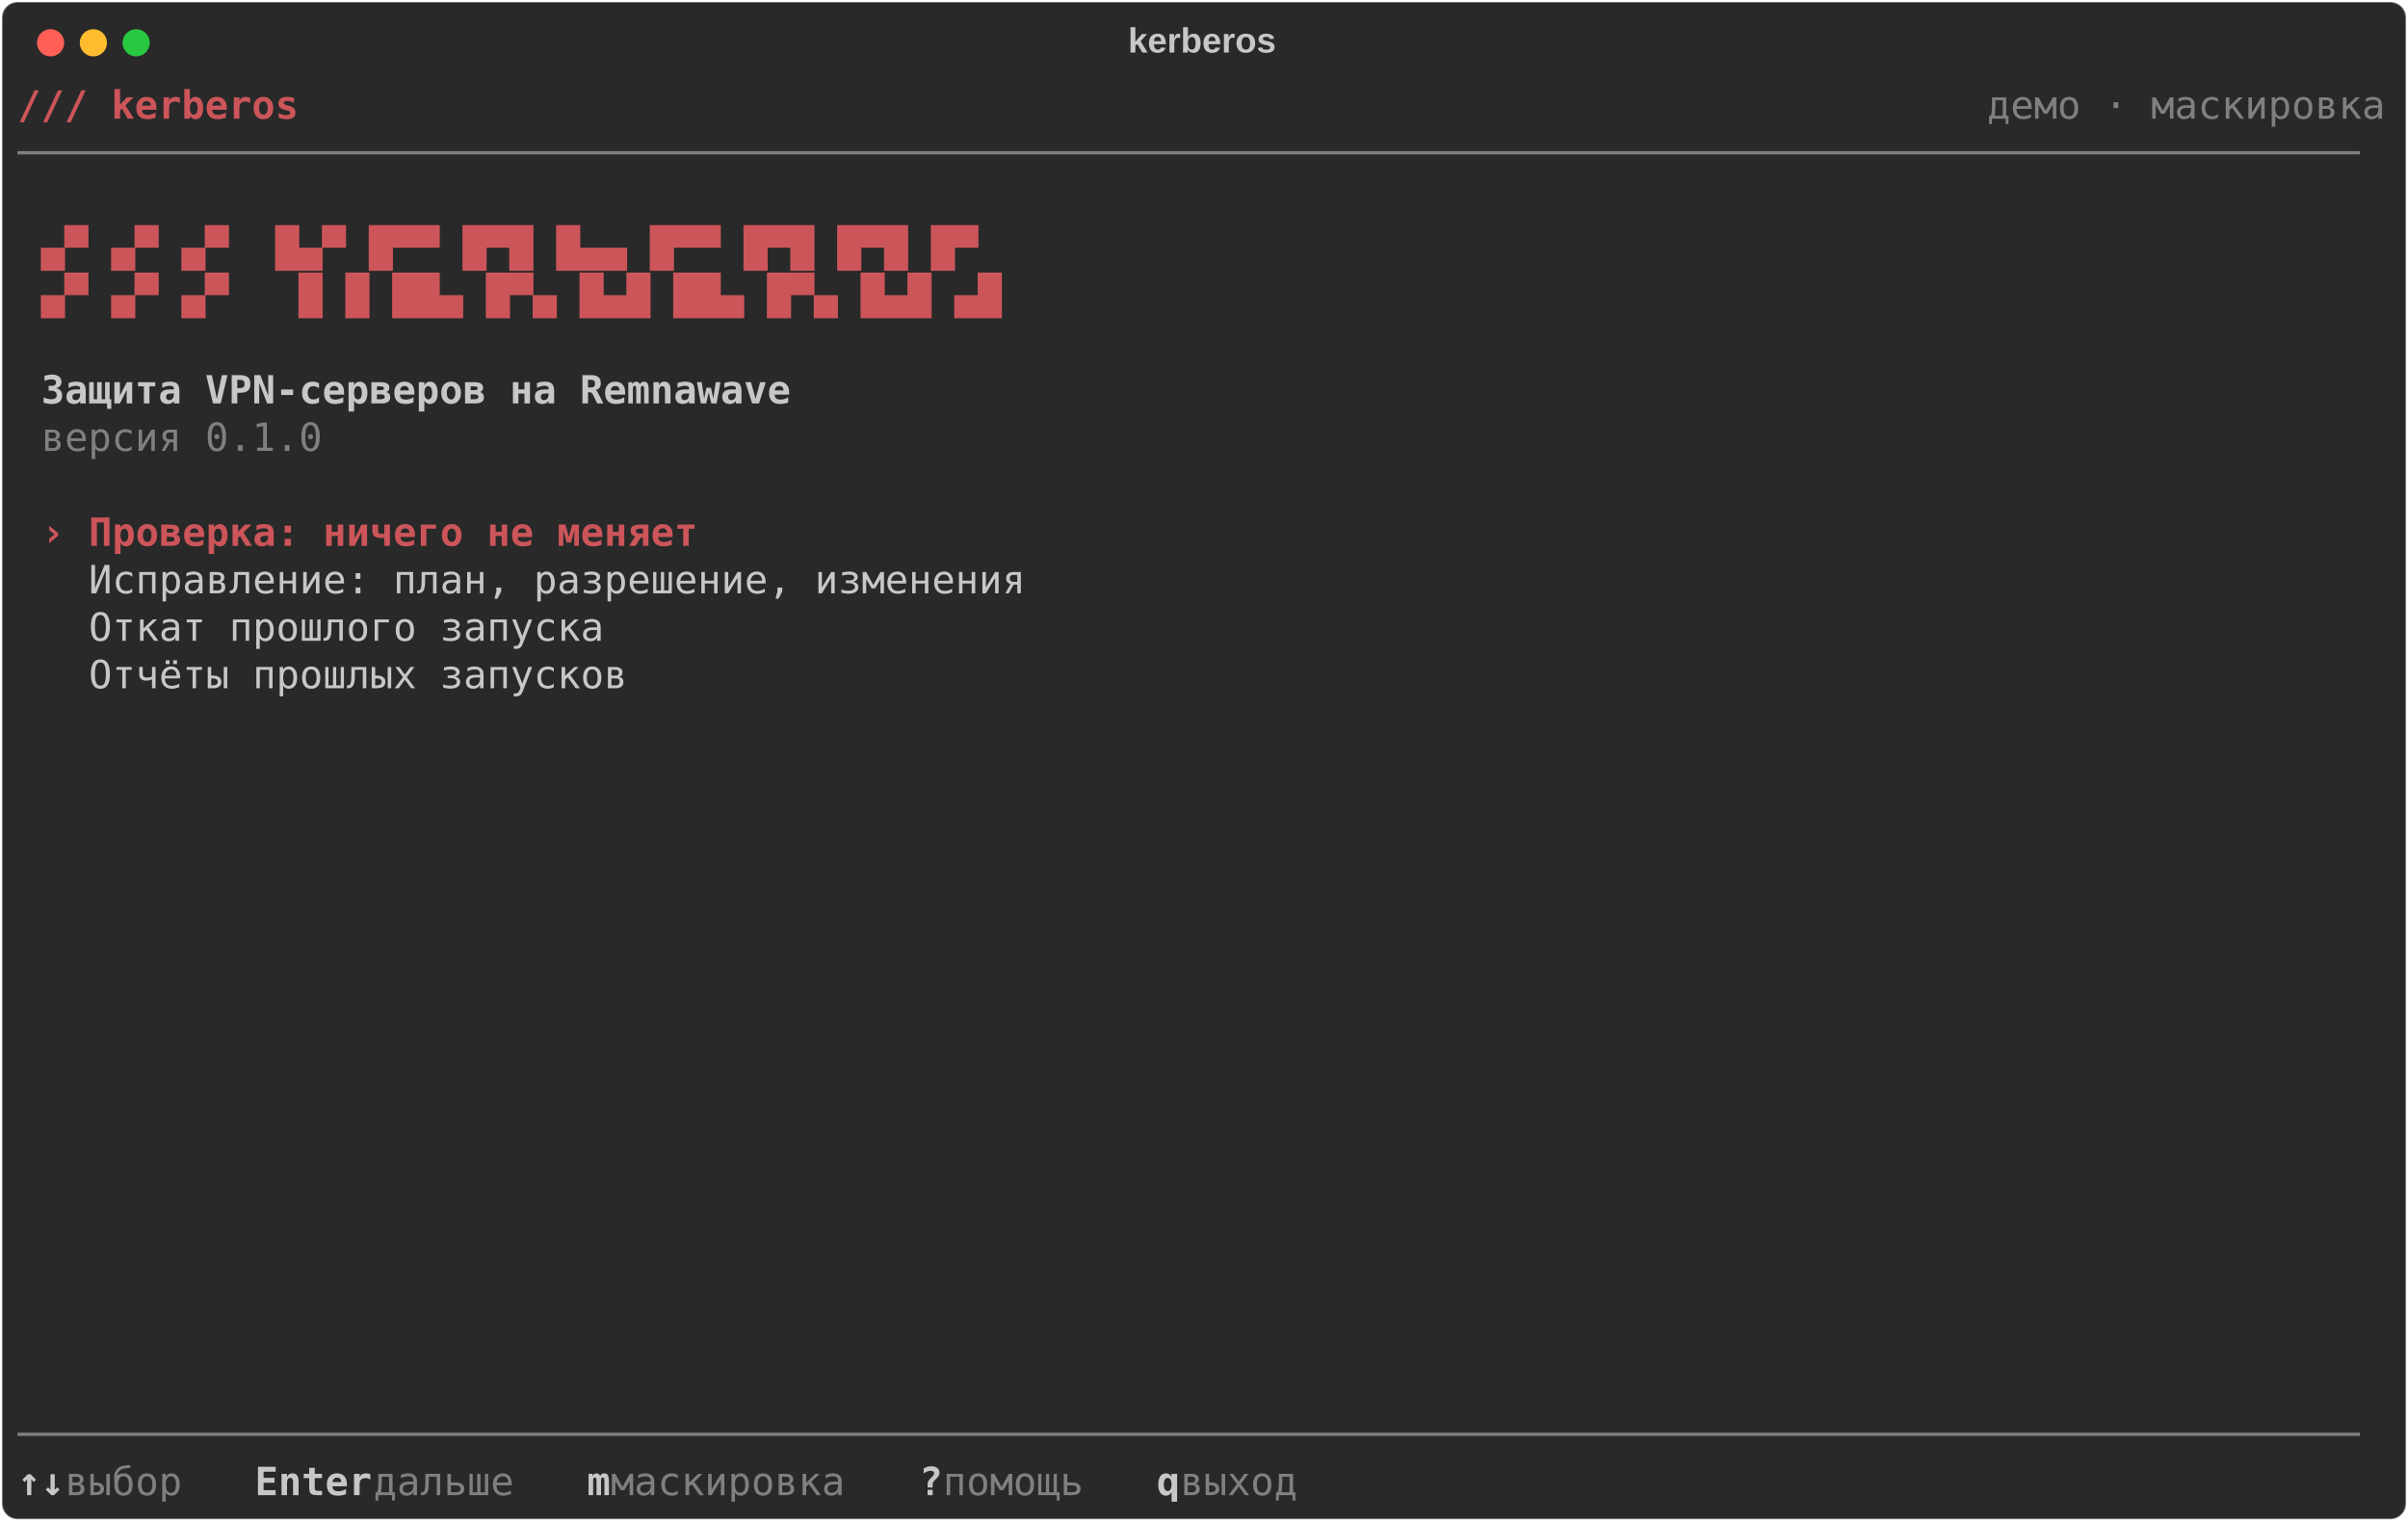
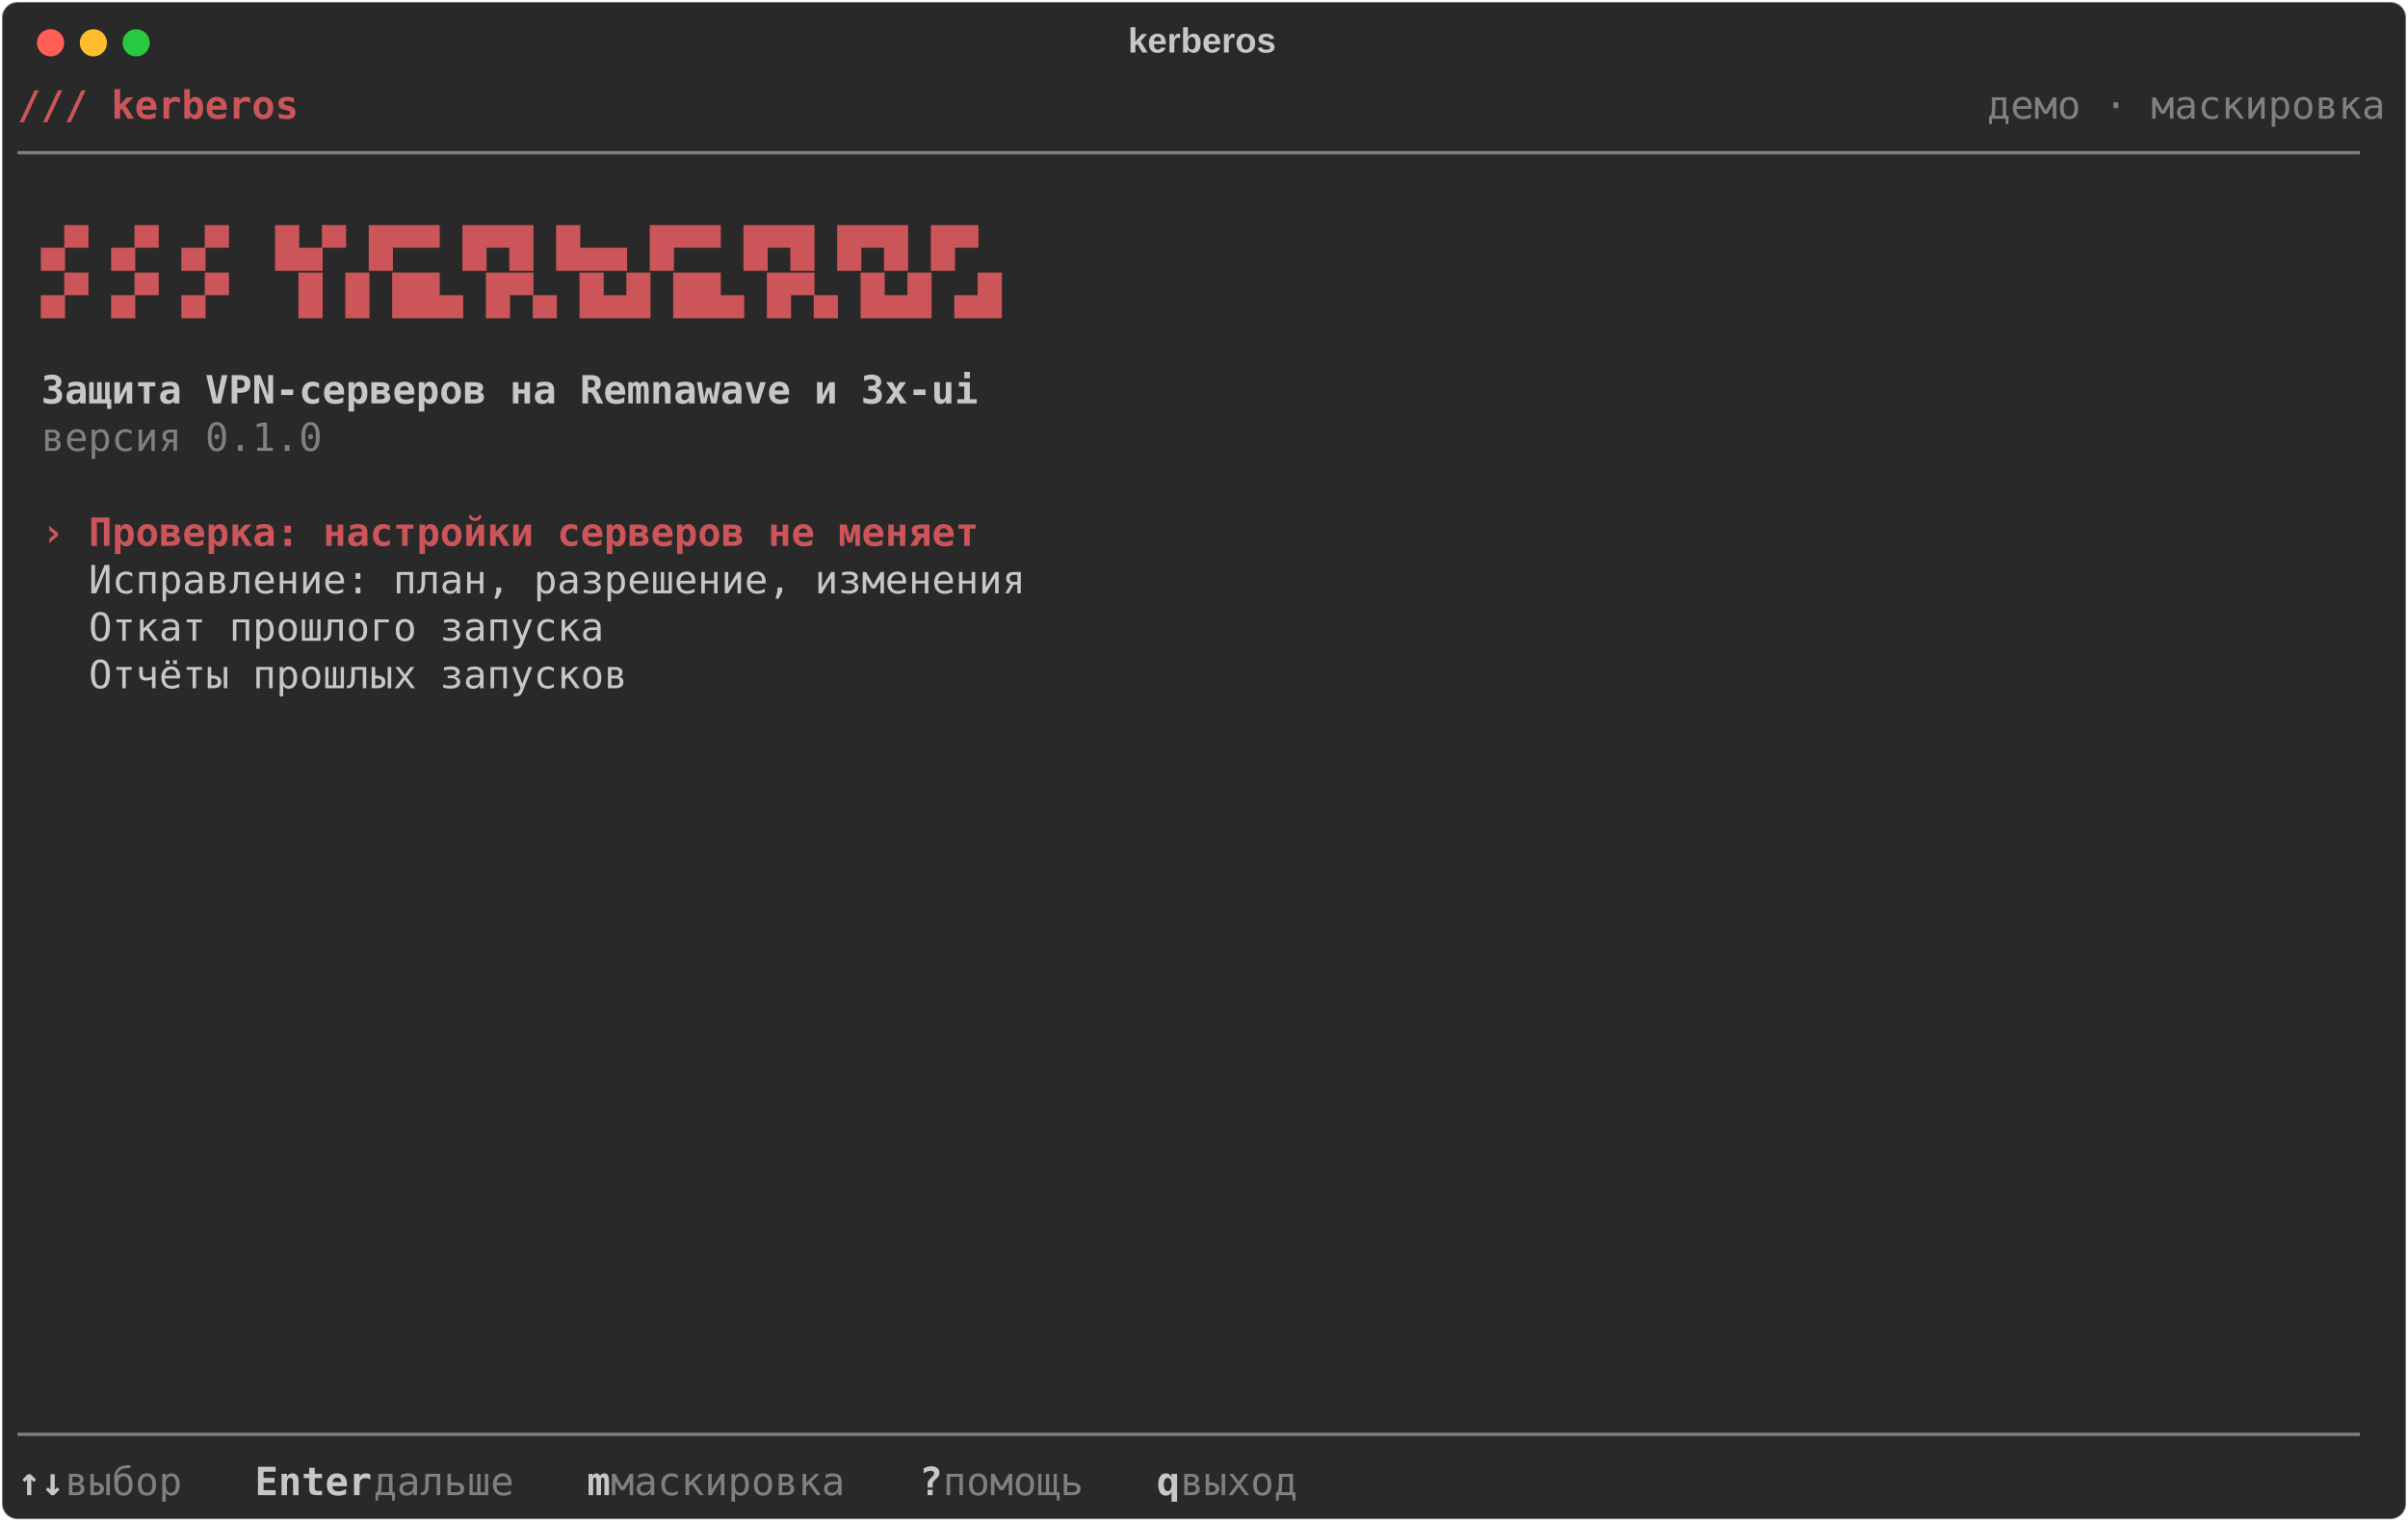
<svg xmlns="http://www.w3.org/2000/svg" class="rich-terminal" viewBox="0 0 1238 782.0">
  <style>

    @font-face {
        font-family: "Fira Code";
        src: local("FiraCode-Regular"),
                url("https://cdnjs.cloudflare.com/ajax/libs/firacode/6.2.0/woff2/FiraCode-Regular.woff2") format("woff2"),
                url("https://cdnjs.cloudflare.com/ajax/libs/firacode/6.2.0/woff/FiraCode-Regular.woff") format("woff");
        font-style: normal;
        font-weight: 400;
    }
    @font-face {
        font-family: "Fira Code";
        src: local("FiraCode-Bold"),
                url("https://cdnjs.cloudflare.com/ajax/libs/firacode/6.2.0/woff2/FiraCode-Bold.woff2") format("woff2"),
                url("https://cdnjs.cloudflare.com/ajax/libs/firacode/6.2.0/woff/FiraCode-Bold.woff") format("woff");
        font-style: bold;
        font-weight: 700;
    }

-     .terminal-2317499827-matrix {
+     .terminal-3929230986-matrix {
        font-family: Fira Code, monospace;
        font-size: 20px;
        line-height: 24.4px;
        font-variant-east-asian: full-width;
    }

-     .terminal-2317499827-title {
+     .terminal-3929230986-title {
        font-size: 18px;
        font-weight: bold;
        font-family: arial;
    }

-     .terminal-2317499827-r1 { fill: #cc555a;font-weight: bold }
- .terminal-2317499827-r2 { fill: #c5c8c6 }
- .terminal-2317499827-r3 { fill: #808080 }
- .terminal-2317499827-r4 { fill: #c5c8c6;font-weight: bold }
+     .terminal-3929230986-r1 { fill: #cc555a;font-weight: bold }
+ .terminal-3929230986-r2 { fill: #c5c8c6 }
+ .terminal-3929230986-r3 { fill: #808080 }
+ .terminal-3929230986-r4 { fill: #c5c8c6;font-weight: bold }
    </style>
  <defs>
-     <clipPath id="terminal-2317499827-clip-terminal">
+     <clipPath id="terminal-3929230986-clip-terminal">
      <rect x="0" y="0" width="1219.0" height="731.0" />
    </clipPath>
-     <clipPath id="terminal-2317499827-line-0">
+     <clipPath id="terminal-3929230986-line-0">
      <rect x="0" y="1.5" width="1220" height="24.65" />
    </clipPath>
-     <clipPath id="terminal-2317499827-line-1">
+     <clipPath id="terminal-3929230986-line-1">
      <rect x="0" y="25.9" width="1220" height="24.65" />
    </clipPath>
-     <clipPath id="terminal-2317499827-line-2">
+     <clipPath id="terminal-3929230986-line-2">
      <rect x="0" y="50.3" width="1220" height="24.65" />
    </clipPath>
-     <clipPath id="terminal-2317499827-line-3">
+     <clipPath id="terminal-3929230986-line-3">
      <rect x="0" y="74.7" width="1220" height="24.65" />
    </clipPath>
-     <clipPath id="terminal-2317499827-line-4">
+     <clipPath id="terminal-3929230986-line-4">
      <rect x="0" y="99.1" width="1220" height="24.65" />
    </clipPath>
-     <clipPath id="terminal-2317499827-line-5">
+     <clipPath id="terminal-3929230986-line-5">
      <rect x="0" y="123.5" width="1220" height="24.65" />
    </clipPath>
-     <clipPath id="terminal-2317499827-line-6">
+     <clipPath id="terminal-3929230986-line-6">
      <rect x="0" y="147.9" width="1220" height="24.65" />
    </clipPath>
-     <clipPath id="terminal-2317499827-line-7">
+     <clipPath id="terminal-3929230986-line-7">
      <rect x="0" y="172.3" width="1220" height="24.65" />
    </clipPath>
-     <clipPath id="terminal-2317499827-line-8">
+     <clipPath id="terminal-3929230986-line-8">
      <rect x="0" y="196.7" width="1220" height="24.65" />
    </clipPath>
-     <clipPath id="terminal-2317499827-line-9">
+     <clipPath id="terminal-3929230986-line-9">
      <rect x="0" y="221.1" width="1220" height="24.65" />
    </clipPath>
-     <clipPath id="terminal-2317499827-line-10">
+     <clipPath id="terminal-3929230986-line-10">
      <rect x="0" y="245.5" width="1220" height="24.65" />
    </clipPath>
-     <clipPath id="terminal-2317499827-line-11">
+     <clipPath id="terminal-3929230986-line-11">
      <rect x="0" y="269.9" width="1220" height="24.65" />
    </clipPath>
-     <clipPath id="terminal-2317499827-line-12">
+     <clipPath id="terminal-3929230986-line-12">
      <rect x="0" y="294.3" width="1220" height="24.65" />
    </clipPath>
-     <clipPath id="terminal-2317499827-line-13">
+     <clipPath id="terminal-3929230986-line-13">
      <rect x="0" y="318.7" width="1220" height="24.65" />
    </clipPath>
-     <clipPath id="terminal-2317499827-line-14">
+     <clipPath id="terminal-3929230986-line-14">
      <rect x="0" y="343.1" width="1220" height="24.65" />
    </clipPath>
-     <clipPath id="terminal-2317499827-line-15">
+     <clipPath id="terminal-3929230986-line-15">
      <rect x="0" y="367.5" width="1220" height="24.65" />
    </clipPath>
-     <clipPath id="terminal-2317499827-line-16">
+     <clipPath id="terminal-3929230986-line-16">
      <rect x="0" y="391.9" width="1220" height="24.65" />
    </clipPath>
-     <clipPath id="terminal-2317499827-line-17">
+     <clipPath id="terminal-3929230986-line-17">
      <rect x="0" y="416.3" width="1220" height="24.65" />
    </clipPath>
-     <clipPath id="terminal-2317499827-line-18">
+     <clipPath id="terminal-3929230986-line-18">
      <rect x="0" y="440.7" width="1220" height="24.65" />
    </clipPath>
-     <clipPath id="terminal-2317499827-line-19">
+     <clipPath id="terminal-3929230986-line-19">
      <rect x="0" y="465.1" width="1220" height="24.65" />
    </clipPath>
-     <clipPath id="terminal-2317499827-line-20">
+     <clipPath id="terminal-3929230986-line-20">
      <rect x="0" y="489.5" width="1220" height="24.65" />
    </clipPath>
-     <clipPath id="terminal-2317499827-line-21">
+     <clipPath id="terminal-3929230986-line-21">
      <rect x="0" y="513.9" width="1220" height="24.65" />
    </clipPath>
-     <clipPath id="terminal-2317499827-line-22">
+     <clipPath id="terminal-3929230986-line-22">
      <rect x="0" y="538.3" width="1220" height="24.65" />
    </clipPath>
-     <clipPath id="terminal-2317499827-line-23">
+     <clipPath id="terminal-3929230986-line-23">
      <rect x="0" y="562.7" width="1220" height="24.65" />
    </clipPath>
-     <clipPath id="terminal-2317499827-line-24">
+     <clipPath id="terminal-3929230986-line-24">
      <rect x="0" y="587.1" width="1220" height="24.65" />
    </clipPath>
-     <clipPath id="terminal-2317499827-line-25">
+     <clipPath id="terminal-3929230986-line-25">
      <rect x="0" y="611.5" width="1220" height="24.65" />
    </clipPath>
-     <clipPath id="terminal-2317499827-line-26">
+     <clipPath id="terminal-3929230986-line-26">
      <rect x="0" y="635.9" width="1220" height="24.65" />
    </clipPath>
-     <clipPath id="terminal-2317499827-line-27">
+     <clipPath id="terminal-3929230986-line-27">
      <rect x="0" y="660.3" width="1220" height="24.65" />
    </clipPath>
-     <clipPath id="terminal-2317499827-line-28">
+     <clipPath id="terminal-3929230986-line-28">
      <rect x="0" y="684.7" width="1220" height="24.65" />
    </clipPath>
  </defs>
  <rect fill="#292929" stroke="rgba(255,255,255,0.35)" stroke-width="1" x="1" y="1" width="1236" height="780" rx="8" />
-   <text class="terminal-2317499827-title" fill="#c5c8c6" text-anchor="middle" x="618" y="27">kerberos</text>
+   <text class="terminal-3929230986-title" fill="#c5c8c6" text-anchor="middle" x="618" y="27">kerberos</text>
  <g transform="translate(26,22)">
    <circle cx="0" cy="0" r="7" fill="#ff5f57" />
    <circle cx="22" cy="0" r="7" fill="#febc2e" />
    <circle cx="44" cy="0" r="7" fill="#28c840" />
  </g>
-   <g transform="translate(9, 41)" clip-path="url(#terminal-2317499827-clip-terminal)">
-     <g class="terminal-2317499827-matrix">
-       <text class="terminal-2317499827-r1" x="0" y="20" textLength="146.4" clip-path="url(#terminal-2317499827-line-0)">/// kerberos</text>
-       <text class="terminal-2317499827-r3" x="1012.6" y="20" textLength="207.4" clip-path="url(#terminal-2317499827-line-0)">демо · маскировка</text>
-       <text class="terminal-2317499827-r2" x="1220" y="20" textLength="12.2" clip-path="url(#terminal-2317499827-line-0)">
- </text>
-       <text class="terminal-2317499827-r3" x="0" y="44.4" textLength="1220" clip-path="url(#terminal-2317499827-line-1)">────────────────────────────────────────────────────────────────────────────────────────────────────</text>
-       <text class="terminal-2317499827-r2" x="1220" y="44.4" textLength="12.2" clip-path="url(#terminal-2317499827-line-1)">
- </text>
-       <text class="terminal-2317499827-r2" x="1220" y="68.8" textLength="12.2" clip-path="url(#terminal-2317499827-line-2)">
- </text>
-       <text class="terminal-2317499827-r1" x="12.2" y="93.2" textLength="500.2" clip-path="url(#terminal-2317499827-line-3)"> ▄▀ ▄▀ ▄▀  █▄▀ █▀▀ █▀█ █▄▄ █▀▀ █▀█ █▀█ █▀</text>
-       <text class="terminal-2317499827-r2" x="1220" y="93.2" textLength="12.2" clip-path="url(#terminal-2317499827-line-3)">
- </text>
-       <text class="terminal-2317499827-r1" x="12.2" y="117.6" textLength="500.2" clip-path="url(#terminal-2317499827-line-4)">▄▀ ▄▀ ▄▀   █ █ ██▄ █▀▄ █▄█ ██▄ █▀▄ █▄█ ▄█</text>
-       <text class="terminal-2317499827-r2" x="1220" y="117.6" textLength="12.2" clip-path="url(#terminal-2317499827-line-4)">
- </text>
-       <text class="terminal-2317499827-r2" x="1220" y="142" textLength="12.2" clip-path="url(#terminal-2317499827-line-5)">
- </text>
-       <text class="terminal-2317499827-r4" x="12.2" y="166.4" textLength="390.4" clip-path="url(#terminal-2317499827-line-6)">Защита VPN-серверов на Remnawave</text>
-       <text class="terminal-2317499827-r2" x="1220" y="166.4" textLength="12.2" clip-path="url(#terminal-2317499827-line-6)">
- </text>
-       <text class="terminal-2317499827-r3" x="12.2" y="190.8" textLength="146.4" clip-path="url(#terminal-2317499827-line-7)">версия 0.1.0</text>
-       <text class="terminal-2317499827-r2" x="1220" y="190.8" textLength="12.2" clip-path="url(#terminal-2317499827-line-7)">
- </text>
-       <text class="terminal-2317499827-r2" x="1220" y="215.2" textLength="12.2" clip-path="url(#terminal-2317499827-line-8)">
- </text>
-       <text class="terminal-2317499827-r1" x="12.2" y="239.6" textLength="12.2" clip-path="url(#terminal-2317499827-line-9)">›</text>
-       <text class="terminal-2317499827-r1" x="36.6" y="239.6" textLength="488" clip-path="url(#terminal-2317499827-line-9)">Проверка: ничего не меняет              </text>
-       <text class="terminal-2317499827-r2" x="1220" y="239.6" textLength="12.2" clip-path="url(#terminal-2317499827-line-9)">
- </text>
-       <text class="terminal-2317499827-r2" x="36.6" y="264" textLength="488" clip-path="url(#terminal-2317499827-line-10)">Исправление: план, разрешение, изменения</text>
-       <text class="terminal-2317499827-r2" x="1220" y="264" textLength="12.2" clip-path="url(#terminal-2317499827-line-10)">
- </text>
-       <text class="terminal-2317499827-r2" x="36.6" y="288.4" textLength="488" clip-path="url(#terminal-2317499827-line-11)">Откат прошлого запуска                  </text>
-       <text class="terminal-2317499827-r2" x="1220" y="288.4" textLength="12.2" clip-path="url(#terminal-2317499827-line-11)">
- </text>
-       <text class="terminal-2317499827-r2" x="36.6" y="312.8" textLength="488" clip-path="url(#terminal-2317499827-line-12)">Отчёты прошлых запусков                 </text>
-       <text class="terminal-2317499827-r2" x="1220" y="312.8" textLength="12.2" clip-path="url(#terminal-2317499827-line-12)">
- </text>
-       <text class="terminal-2317499827-r2" x="1220" y="337.2" textLength="12.2" clip-path="url(#terminal-2317499827-line-13)">
- </text>
-       <text class="terminal-2317499827-r2" x="1220" y="361.6" textLength="12.2" clip-path="url(#terminal-2317499827-line-14)">
- </text>
-       <text class="terminal-2317499827-r2" x="1220" y="386" textLength="12.2" clip-path="url(#terminal-2317499827-line-15)">
- </text>
-       <text class="terminal-2317499827-r2" x="1220" y="410.4" textLength="12.2" clip-path="url(#terminal-2317499827-line-16)">
- </text>
-       <text class="terminal-2317499827-r2" x="1220" y="434.8" textLength="12.2" clip-path="url(#terminal-2317499827-line-17)">
- </text>
-       <text class="terminal-2317499827-r2" x="1220" y="459.2" textLength="12.2" clip-path="url(#terminal-2317499827-line-18)">
- </text>
-       <text class="terminal-2317499827-r2" x="1220" y="483.6" textLength="12.2" clip-path="url(#terminal-2317499827-line-19)">
- </text>
-       <text class="terminal-2317499827-r2" x="1220" y="508" textLength="12.2" clip-path="url(#terminal-2317499827-line-20)">
- </text>
-       <text class="terminal-2317499827-r2" x="1220" y="532.4" textLength="12.2" clip-path="url(#terminal-2317499827-line-21)">
- </text>
-       <text class="terminal-2317499827-r2" x="1220" y="556.8" textLength="12.2" clip-path="url(#terminal-2317499827-line-22)">
- </text>
-       <text class="terminal-2317499827-r2" x="1220" y="581.2" textLength="12.2" clip-path="url(#terminal-2317499827-line-23)">
- </text>
-       <text class="terminal-2317499827-r2" x="1220" y="605.6" textLength="12.2" clip-path="url(#terminal-2317499827-line-24)">
- </text>
-       <text class="terminal-2317499827-r2" x="1220" y="630" textLength="12.2" clip-path="url(#terminal-2317499827-line-25)">
- </text>
-       <text class="terminal-2317499827-r2" x="1220" y="654.4" textLength="12.2" clip-path="url(#terminal-2317499827-line-26)">
- </text>
-       <text class="terminal-2317499827-r2" x="1220" y="678.8" textLength="12.2" clip-path="url(#terminal-2317499827-line-27)">
- </text>
-       <text class="terminal-2317499827-r3" x="0" y="703.2" textLength="1220" clip-path="url(#terminal-2317499827-line-28)">────────────────────────────────────────────────────────────────────────────────────────────────────</text>
-       <text class="terminal-2317499827-r2" x="1220" y="703.2" textLength="12.2" clip-path="url(#terminal-2317499827-line-28)">
- </text>
-       <text class="terminal-2317499827-r4" x="0" y="727.6" textLength="24.4" clip-path="url(#terminal-2317499827-line-29)">↑↓</text>
-       <text class="terminal-2317499827-r3" x="24.4" y="727.6" textLength="73.2" clip-path="url(#terminal-2317499827-line-29)"> выбор</text>
-       <text class="terminal-2317499827-r4" x="122" y="727.6" textLength="61" clip-path="url(#terminal-2317499827-line-29)">Enter</text>
-       <text class="terminal-2317499827-r3" x="183" y="727.6" textLength="85.4" clip-path="url(#terminal-2317499827-line-29)"> дальше</text>
-       <text class="terminal-2317499827-r4" x="292.8" y="727.6" textLength="12.2" clip-path="url(#terminal-2317499827-line-29)">m</text>
-       <text class="terminal-2317499827-r3" x="305" y="727.6" textLength="134.2" clip-path="url(#terminal-2317499827-line-29)"> маскировка</text>
-       <text class="terminal-2317499827-r4" x="463.6" y="727.6" textLength="12.2" clip-path="url(#terminal-2317499827-line-29)">?</text>
-       <text class="terminal-2317499827-r3" x="475.8" y="727.6" textLength="85.4" clip-path="url(#terminal-2317499827-line-29)"> помощь</text>
-       <text class="terminal-2317499827-r4" x="585.6" y="727.6" textLength="12.2" clip-path="url(#terminal-2317499827-line-29)">q</text>
-       <text class="terminal-2317499827-r3" x="597.8" y="727.6" textLength="73.2" clip-path="url(#terminal-2317499827-line-29)"> выход</text>
+   <g transform="translate(9, 41)" clip-path="url(#terminal-3929230986-clip-terminal)">
+     <g class="terminal-3929230986-matrix">
+       <text class="terminal-3929230986-r1" x="0" y="20" textLength="146.4" clip-path="url(#terminal-3929230986-line-0)">/// kerberos</text>
+       <text class="terminal-3929230986-r3" x="1012.6" y="20" textLength="207.4" clip-path="url(#terminal-3929230986-line-0)">демо · маскировка</text>
+       <text class="terminal-3929230986-r2" x="1220" y="20" textLength="12.2" clip-path="url(#terminal-3929230986-line-0)">
+ </text>
+       <text class="terminal-3929230986-r3" x="0" y="44.4" textLength="1220" clip-path="url(#terminal-3929230986-line-1)">────────────────────────────────────────────────────────────────────────────────────────────────────</text>
+       <text class="terminal-3929230986-r2" x="1220" y="44.4" textLength="12.2" clip-path="url(#terminal-3929230986-line-1)">
+ </text>
+       <text class="terminal-3929230986-r2" x="1220" y="68.8" textLength="12.2" clip-path="url(#terminal-3929230986-line-2)">
+ </text>
+       <text class="terminal-3929230986-r1" x="12.2" y="93.2" textLength="500.2" clip-path="url(#terminal-3929230986-line-3)"> ▄▀ ▄▀ ▄▀  █▄▀ █▀▀ █▀█ █▄▄ █▀▀ █▀█ █▀█ █▀</text>
+       <text class="terminal-3929230986-r2" x="1220" y="93.2" textLength="12.2" clip-path="url(#terminal-3929230986-line-3)">
+ </text>
+       <text class="terminal-3929230986-r1" x="12.2" y="117.6" textLength="500.2" clip-path="url(#terminal-3929230986-line-4)">▄▀ ▄▀ ▄▀   █ █ ██▄ █▀▄ █▄█ ██▄ █▀▄ █▄█ ▄█</text>
+       <text class="terminal-3929230986-r2" x="1220" y="117.6" textLength="12.2" clip-path="url(#terminal-3929230986-line-4)">
+ </text>
+       <text class="terminal-3929230986-r2" x="1220" y="142" textLength="12.2" clip-path="url(#terminal-3929230986-line-5)">
+ </text>
+       <text class="terminal-3929230986-r4" x="12.2" y="166.4" textLength="488" clip-path="url(#terminal-3929230986-line-6)">Защита VPN-серверов на Remnawave и 3x-ui</text>
+       <text class="terminal-3929230986-r2" x="1220" y="166.4" textLength="12.2" clip-path="url(#terminal-3929230986-line-6)">
+ </text>
+       <text class="terminal-3929230986-r3" x="12.2" y="190.8" textLength="146.4" clip-path="url(#terminal-3929230986-line-7)">версия 0.1.0</text>
+       <text class="terminal-3929230986-r2" x="1220" y="190.8" textLength="12.2" clip-path="url(#terminal-3929230986-line-7)">
+ </text>
+       <text class="terminal-3929230986-r2" x="1220" y="215.2" textLength="12.2" clip-path="url(#terminal-3929230986-line-8)">
+ </text>
+       <text class="terminal-3929230986-r1" x="12.2" y="239.6" textLength="12.2" clip-path="url(#terminal-3929230986-line-9)">›</text>
+       <text class="terminal-3929230986-r1" x="36.6" y="239.6" textLength="488" clip-path="url(#terminal-3929230986-line-9)">Проверка: настройки серверов не меняет  </text>
+       <text class="terminal-3929230986-r2" x="1220" y="239.6" textLength="12.2" clip-path="url(#terminal-3929230986-line-9)">
+ </text>
+       <text class="terminal-3929230986-r2" x="36.6" y="264" textLength="488" clip-path="url(#terminal-3929230986-line-10)">Исправление: план, разрешение, изменения</text>
+       <text class="terminal-3929230986-r2" x="1220" y="264" textLength="12.2" clip-path="url(#terminal-3929230986-line-10)">
+ </text>
+       <text class="terminal-3929230986-r2" x="36.6" y="288.4" textLength="488" clip-path="url(#terminal-3929230986-line-11)">Откат прошлого запуска                  </text>
+       <text class="terminal-3929230986-r2" x="1220" y="288.4" textLength="12.2" clip-path="url(#terminal-3929230986-line-11)">
+ </text>
+       <text class="terminal-3929230986-r2" x="36.6" y="312.8" textLength="488" clip-path="url(#terminal-3929230986-line-12)">Отчёты прошлых запусков                 </text>
+       <text class="terminal-3929230986-r2" x="1220" y="312.8" textLength="12.2" clip-path="url(#terminal-3929230986-line-12)">
+ </text>
+       <text class="terminal-3929230986-r2" x="1220" y="337.2" textLength="12.2" clip-path="url(#terminal-3929230986-line-13)">
+ </text>
+       <text class="terminal-3929230986-r2" x="1220" y="361.6" textLength="12.2" clip-path="url(#terminal-3929230986-line-14)">
+ </text>
+       <text class="terminal-3929230986-r2" x="1220" y="386" textLength="12.2" clip-path="url(#terminal-3929230986-line-15)">
+ </text>
+       <text class="terminal-3929230986-r2" x="1220" y="410.4" textLength="12.2" clip-path="url(#terminal-3929230986-line-16)">
+ </text>
+       <text class="terminal-3929230986-r2" x="1220" y="434.8" textLength="12.2" clip-path="url(#terminal-3929230986-line-17)">
+ </text>
+       <text class="terminal-3929230986-r2" x="1220" y="459.2" textLength="12.2" clip-path="url(#terminal-3929230986-line-18)">
+ </text>
+       <text class="terminal-3929230986-r2" x="1220" y="483.6" textLength="12.2" clip-path="url(#terminal-3929230986-line-19)">
+ </text>
+       <text class="terminal-3929230986-r2" x="1220" y="508" textLength="12.2" clip-path="url(#terminal-3929230986-line-20)">
+ </text>
+       <text class="terminal-3929230986-r2" x="1220" y="532.4" textLength="12.2" clip-path="url(#terminal-3929230986-line-21)">
+ </text>
+       <text class="terminal-3929230986-r2" x="1220" y="556.8" textLength="12.2" clip-path="url(#terminal-3929230986-line-22)">
+ </text>
+       <text class="terminal-3929230986-r2" x="1220" y="581.2" textLength="12.2" clip-path="url(#terminal-3929230986-line-23)">
+ </text>
+       <text class="terminal-3929230986-r2" x="1220" y="605.6" textLength="12.2" clip-path="url(#terminal-3929230986-line-24)">
+ </text>
+       <text class="terminal-3929230986-r2" x="1220" y="630" textLength="12.2" clip-path="url(#terminal-3929230986-line-25)">
+ </text>
+       <text class="terminal-3929230986-r2" x="1220" y="654.4" textLength="12.2" clip-path="url(#terminal-3929230986-line-26)">
+ </text>
+       <text class="terminal-3929230986-r2" x="1220" y="678.8" textLength="12.2" clip-path="url(#terminal-3929230986-line-27)">
+ </text>
+       <text class="terminal-3929230986-r3" x="0" y="703.2" textLength="1220" clip-path="url(#terminal-3929230986-line-28)">────────────────────────────────────────────────────────────────────────────────────────────────────</text>
+       <text class="terminal-3929230986-r2" x="1220" y="703.2" textLength="12.2" clip-path="url(#terminal-3929230986-line-28)">
+ </text>
+       <text class="terminal-3929230986-r4" x="0" y="727.6" textLength="24.4" clip-path="url(#terminal-3929230986-line-29)">↑↓</text>
+       <text class="terminal-3929230986-r3" x="24.4" y="727.6" textLength="73.2" clip-path="url(#terminal-3929230986-line-29)"> выбор</text>
+       <text class="terminal-3929230986-r4" x="122" y="727.6" textLength="61" clip-path="url(#terminal-3929230986-line-29)">Enter</text>
+       <text class="terminal-3929230986-r3" x="183" y="727.6" textLength="85.4" clip-path="url(#terminal-3929230986-line-29)"> дальше</text>
+       <text class="terminal-3929230986-r4" x="292.8" y="727.6" textLength="12.2" clip-path="url(#terminal-3929230986-line-29)">m</text>
+       <text class="terminal-3929230986-r3" x="305" y="727.6" textLength="134.2" clip-path="url(#terminal-3929230986-line-29)"> маскировка</text>
+       <text class="terminal-3929230986-r4" x="463.6" y="727.6" textLength="12.2" clip-path="url(#terminal-3929230986-line-29)">?</text>
+       <text class="terminal-3929230986-r3" x="475.8" y="727.6" textLength="85.4" clip-path="url(#terminal-3929230986-line-29)"> помощь</text>
+       <text class="terminal-3929230986-r4" x="585.6" y="727.6" textLength="12.2" clip-path="url(#terminal-3929230986-line-29)">q</text>
+       <text class="terminal-3929230986-r3" x="597.8" y="727.6" textLength="73.2" clip-path="url(#terminal-3929230986-line-29)"> выход</text>
    </g>
  </g>
</svg>
